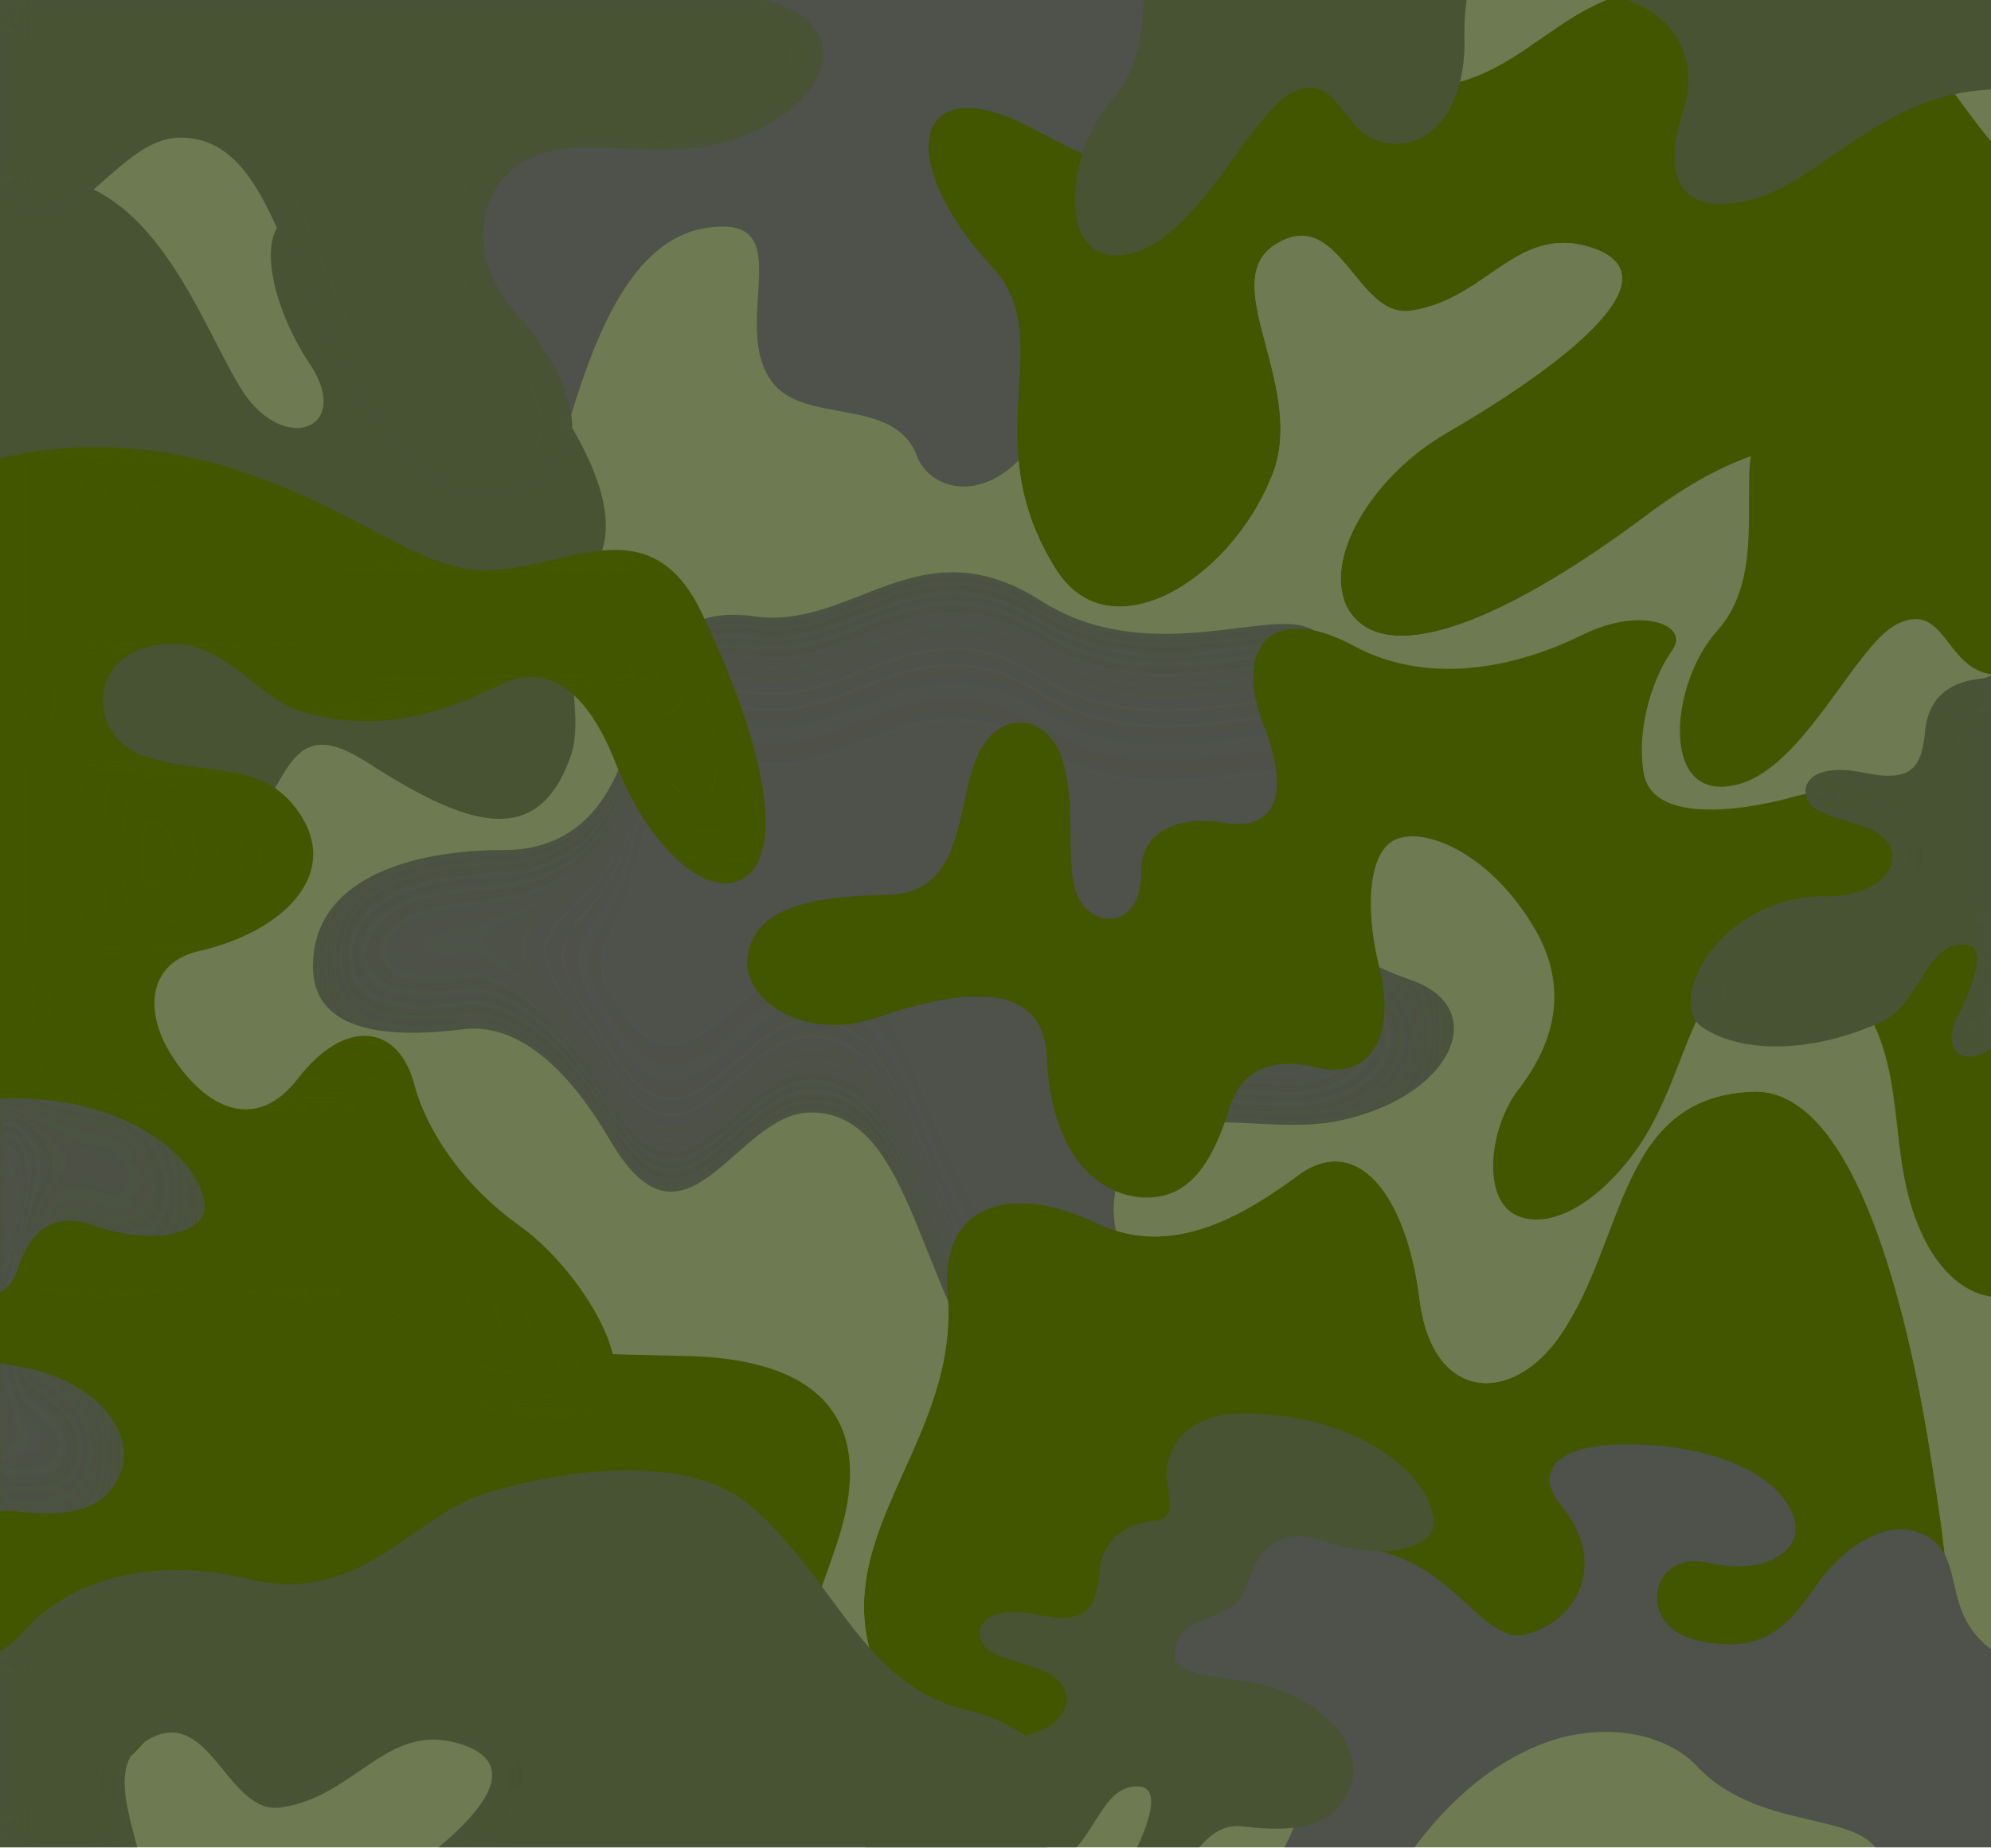
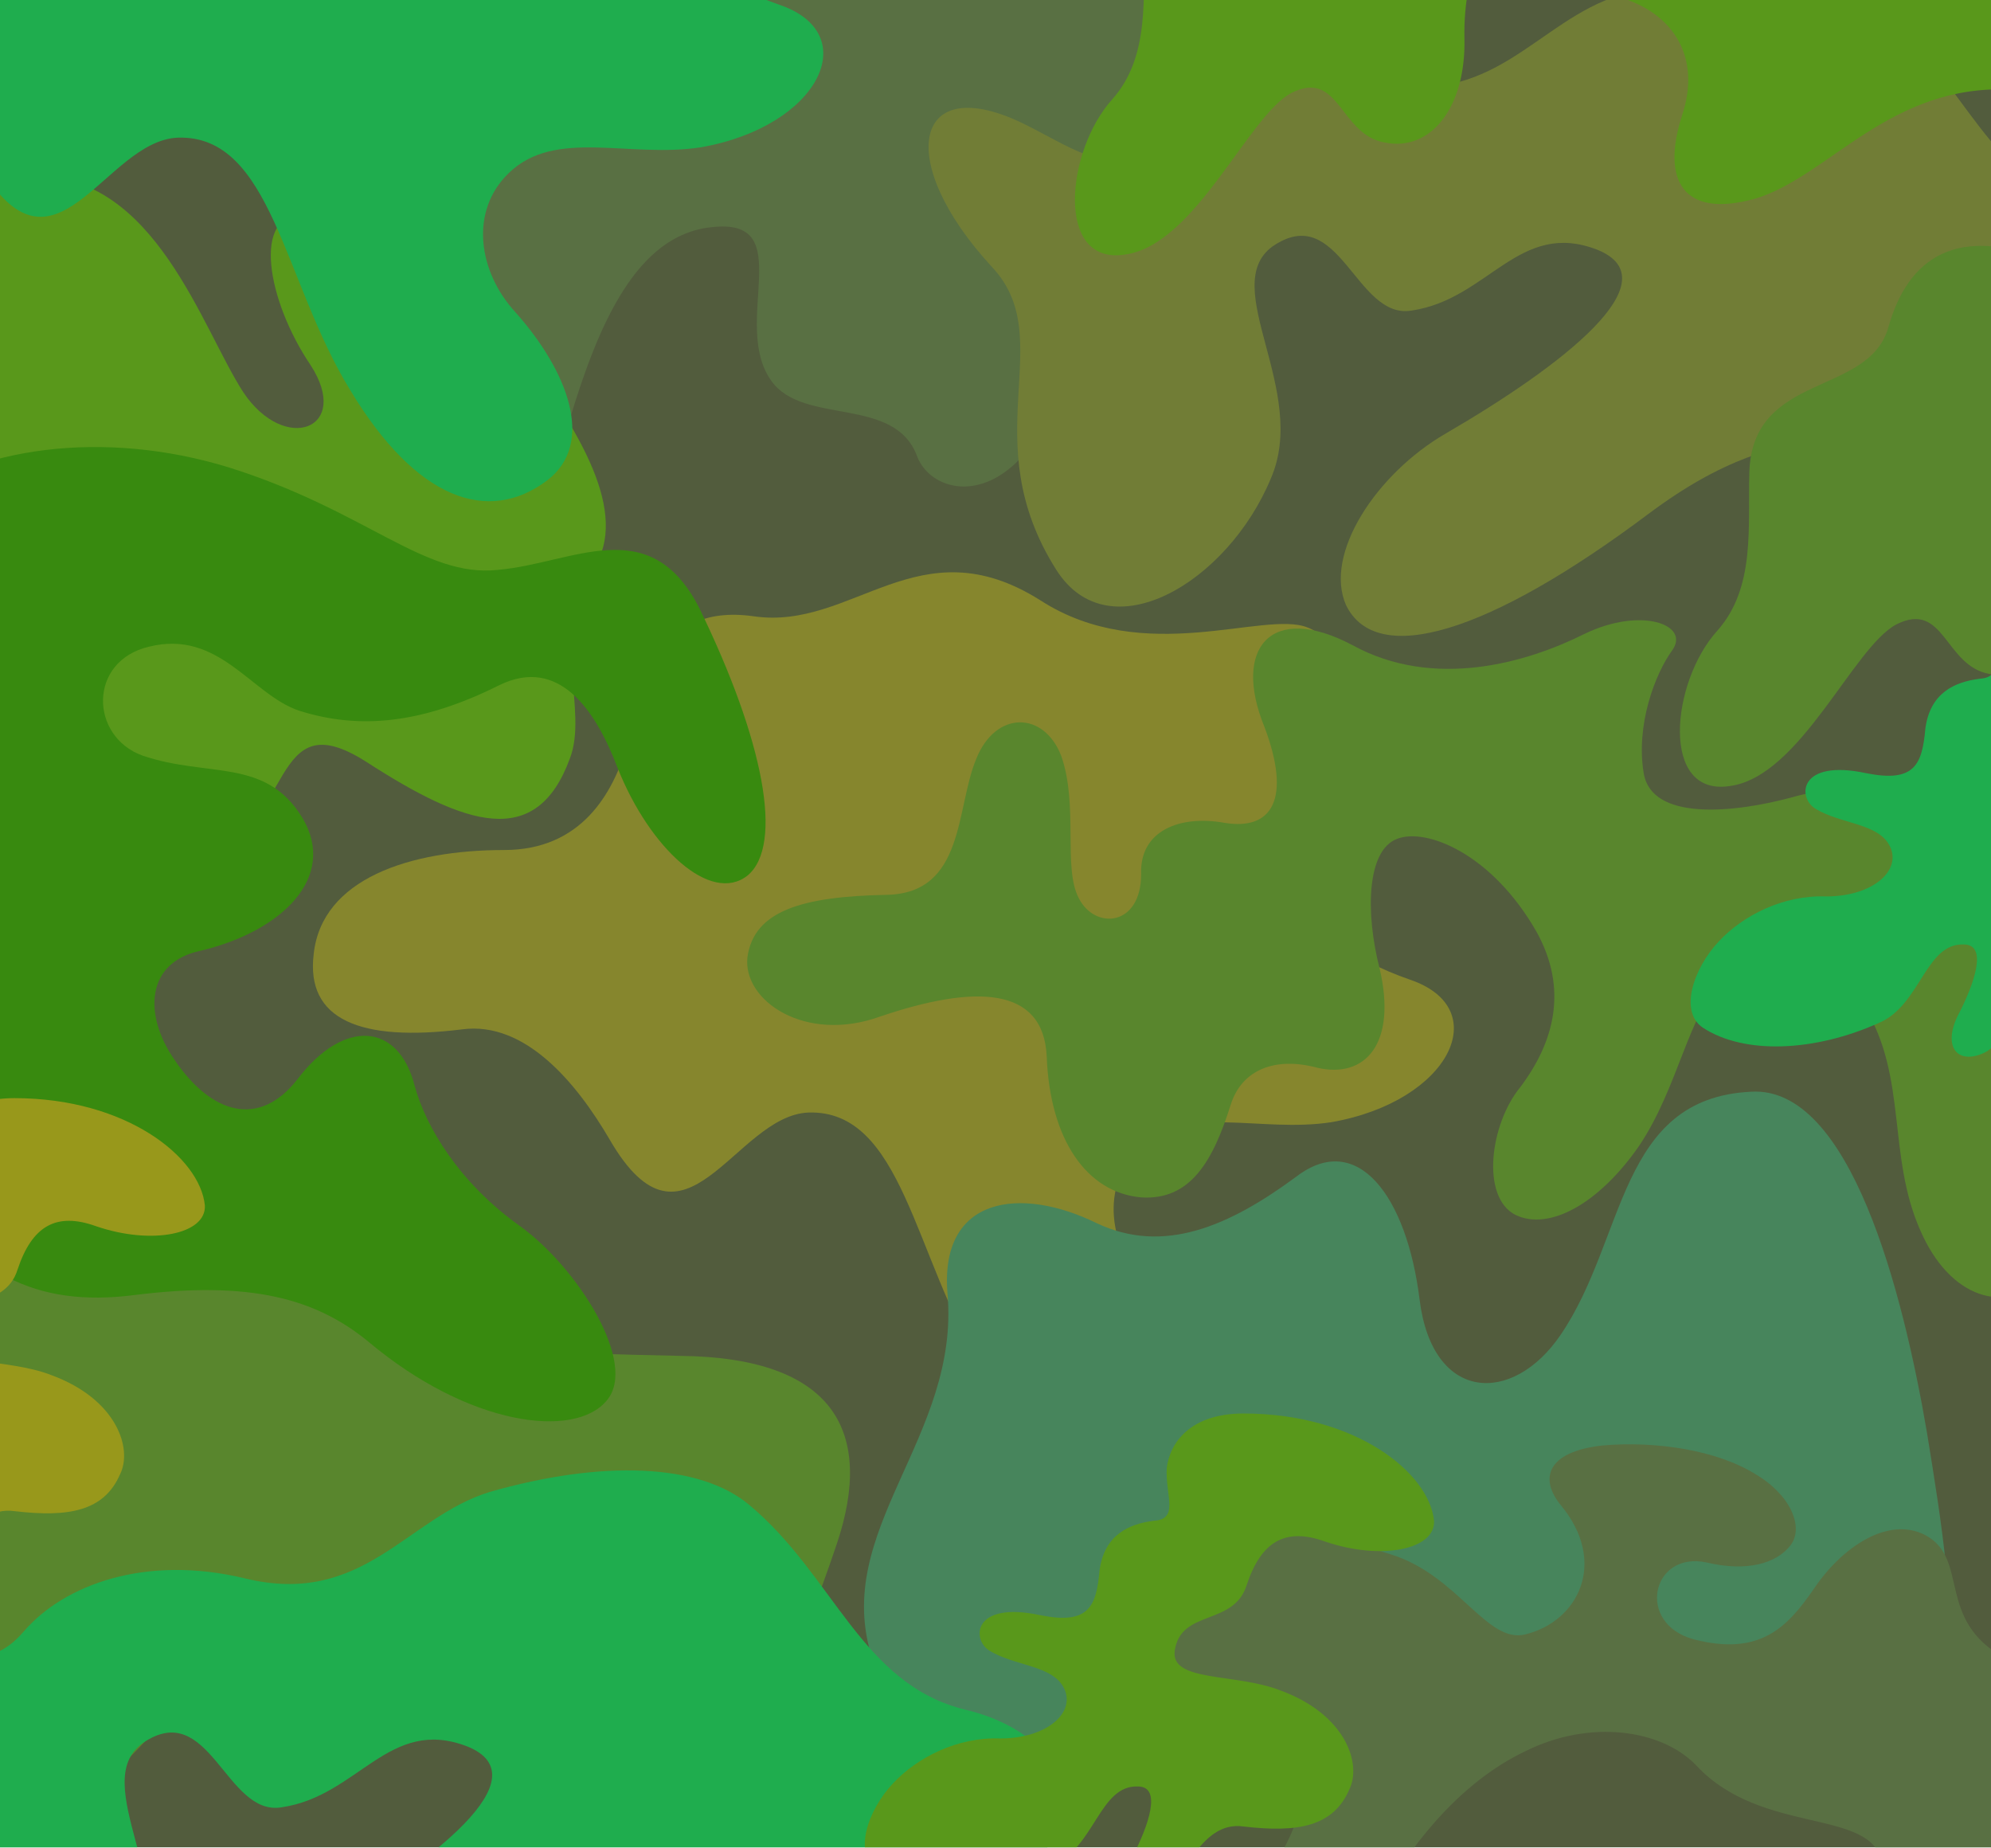
<svg xmlns="http://www.w3.org/2000/svg" xmlns:xlink="http://www.w3.org/1999/xlink" version="1.1" viewBox="0 0 1244 1154" preserveAspectRatio="xMidYMid slice">
  <defs>
    <filter id="F1">
      <feImage xlink:href="camo_ptn_s.svg" result="img" width="950" height="700" preserveAspectRatio="xMinYMin slice" />
      <feColorMatrix in="img" result="hue" type="hueRotate" values="90" />
      <feColorMatrix in="SourceGraphic" result="path" type="hueRotate" values="90" />
      <feComposite in="hue" in2="path" operator="atop" />
    </filter>
    <filter id="F2">
      <feImage xlink:href="camo_ptn_s.svg" result="img" width="950" height="700" preserveAspectRatio="xMinYMid slice" />
      <feColorMatrix in="img" result="hue" type="hueRotate" values="90" />
      <feColorMatrix in="hue" result="sat" type="saturate" values="0.6" />
      <feColorMatrix in="SourceGraphic" result="p" type="hueRotate" values="90" />
      <feColorMatrix in="p" result="psat" type="saturate" values="0.5" />
      <feComposite in="sat" in2="psat" operator="atop" />
    </filter>
    <filter id="F3">
      <feImage xlink:href="camo_ptn_s.svg" result="img" width="950" height="700" preserveAspectRatio="xMinYMax slice" />
      <feColorMatrix in="img" result="hue" type="hueRotate" values="90" />
      <feColorMatrix in="hue" result="sat" type="saturate" values="0.1" />
      <feColorMatrix in="SourceGraphic" result="p" type="hueRotate" values="90" />
      <feColorMatrix in="p" result="psat" type="saturate" values="0.5" />
      <feComposite in="sat" in2="psat" operator="atop" />
    </filter>
    <filter id="F4">
      <feImage xlink:href="camo_ptn_s.svg" result="img" width="950" height="700" preserveAspectRatio="xMidYMin slice" />
      <feColorMatrix in="img" result="hue" type="hueRotate" values="90" />
-       <feGaussianBlur in="hue" result="blr" stdDeviation="50 1" />
+       <feGaussianBlur in="hue" result="blr" stdDeviation="30 3" />
      <feColorMatrix in="SourceGraphic" result="p" type="hueRotate" values="90" />
      <feComposite in="blr" in2="p" operator="atop" />
    </filter>
    <filter id="F5">
      <feImage xlink:href="camo_ptn_s.svg" result="img" width="950" height="700" preserveAspectRatio="xMidYMid slice" />
-       <feColorMatrix in="img" result="hue" type="hueRotate" values="90" />
-       <feColorMatrix in="hue" result="sat" type="saturate" values="0.1" />
-       <feGaussianBlur in="sat" result="blr" stdDeviation="1 50" />
+       <feColorMatrix in="img" result="hue" type="hueRotate" values="70" />
+       <feColorMatrix in="hue" result="sat" type="saturate" values="0.3" />
+       <feGaussianBlur in="sat" result="blr" stdDeviation="0 10" />
      <feColorMatrix in="SourceGraphic" result="p" type="hueRotate" values="90" />
      <feColorMatrix in="p" result="psat" type="saturate" values="0.5" />
      <feComposite in="blr" in2="psat" operator="atop" />
    </filter>
    <filter id="F6">
      <feImage xlink:href="camo_ptn_s.svg" result="img" width="950" height="700" preserveAspectRatio="xMidYMax slice" />
      <feColorMatrix in="img" result="hue" type="hueRotate" values="90" />
      <feColorMatrix in="hue" result="sat" type="saturate" values="0.6" />
      <feGaussianBlur in="sat" result="blr" stdDeviation="10 10" />
      <feColorMatrix in="SourceGraphic" result="p" type="hueRotate" values="90" />
      <feColorMatrix in="p" result="psat" type="saturate" values="0.5" />
      <feComposite in="blr" in2="psat" operator="atop" />
    </filter>
    <filter id="F7">
      <feImage xlink:href="camo_til.svg" result="til_s" x="90%" y="90%" width="20" height="20" />
      <feTile in="til_s" result="til" />
      <feImage xlink:href="camo_ptn_s.svg" result="img" width="950" height="700" preserveAspectRatio="xMaxYMin slice" />
      <feColorMatrix in="img" result="hue" type="hueRotate" values="90" />
      <feColorMatrix in="SourceGraphic" result="p" type="hueRotate" values="90" />
      <feComposite in="hue" in2="p" result="huep" operator="atop" />
      <feComposite in="huep" in2="til" operator="in" />
    </filter>
    <filter id="F8">
      <feImage xlink:href="camo_til.svg" result="til_s" x="90%" y="15%" width="10" height="10" />
      <feTile in="til_s" result="til" />
      <feImage xlink:href="camo_ptn_s.svg" result="img" width="950" height="700" preserveAspectRatio="xMaxYMin slice" />
      <feColorMatrix in="img" result="hue" type="hueRotate" values="90" />
+       <feColorMatrix in="hue" result="sat" type="saturate" values="0.8" />
      <feColorMatrix in="SourceGraphic" result="p" type="hueRotate" values="90" />
-       <feComposite in="hue" in2="p" result="huep" operator="atop" />
+       <feComposite in="sat" in2="p" result="huep" operator="atop" />
      <feComposite in="huep" in2="til" operator="in" />
    </filter>
+     <path id="L11" d="M 2,765 C 52,799 89,800 120,769 144,745 208,779 253,812 299,845 336,845 425,847 522,848 546,895 523,964 502,1026 458,1151 374,1103 303,1061 318,1002 257,985 203,970 154,1015 101,1076 49,1138 -12,1169 -60,1126 -99,1089 -122,1029 -80,981 -37,932 -12,884 -48,868 -104,843 -134,806 -107,767 -86,738 -41,736 2,765 Z" />
+     <path id="L10" d="M -59,306 C -79,246 -38,232 -40,176 -41,132 -13,110 21,110 97,109 126,205 152,245 178,284 220,268 194,228 167,188 157,133 190,134 223,135 281,162 320,213 364,270 393,321 371,355 343,399 368,443 356,474 335,531 291,516 229,476 168,437 185,515 126,539 71,562 63,460 27,494 -35,554 -109,543 -72,474 -41,416 -35,379 -59,306 Z" />
+     <path id="L9" d="M 467,-52 C 581,-75 669,-41 724,5 783,55 790,100 759,129 719,167 745,238 707,268 685,285 665,253 643,280 615,316 581,306 573,285 559,247 502,266 482,238 456,202 500,135 444,142 398,147 374,202 356,262 343,308 309,301 283,248 261,203 259,146 279,108 297,73 343,67 378,40 413,12 387,-36 467,-52 Z" />
+     <path id="L8-2" d="M 650,375 C 715,417 790,381 817,392 845,402 819,457 809,493 796,539 806,586 881,612 934,630 906,688 832,701 787,708 741,689 712,717 687,741 693,779 716,804 749,841 766,886 736,909 699,937 654,921 613,853 571,785 564,693 505,695 459,697 428,793 381,712 360,676 328,638 289,643 225,651 191,637 196,596 201,549 256,531 315,531 363,531 383,496 392,465 401,433 408,376 471,385 533,394 574,327 650,375 Z" />
+     <path id="L8-1" d="M 256,-234 C 321,-192 396,-228 423,-217 451,-207 425,-152 415,-116 402,-70 412,-23 487,3 540,21 512,79 438,92 393,99 347,80 318,108 293,132 299,170 322,195 355,232 372,277 342,300 305,328 260,312 219,244 177,176 170,84 111,86 65,88 34,184 -13,103 -34,67 -66,29 -105,34 -169,42 -203,28 -198,-13 -193,-60 -138,-78 -79,-78 -31,-78 -11,-113 -2,-144 7,-176 14,-233 77,-224 139,-215 180,-282 256,-234 Z" />
+     <path id="L7" d="M 592,808 C 587,747 638,741 685,764 727,784 768,766 810,735 848,706 879,747 887,812 895,876 945,878 975,834 1016,774 1011,686 1094,682 1156,678 1189,807 1204,895 1223,1012 1239,1111 1134,1118 1038,1124 1017,1026 892,1011 809,1000 736,1030 669,1093 616,1143 566,1100 545,1036 519,956 600,898 592,808 Z" />
+     <path id="L6-2" d="M -65,1013 C -31,1030 -10,1048 15,1019 40,990 91,971 153,986 227,1004 254,948 306,932 376,912 437,914 468,940 521,984 538,1052 603,1068 680,1086 700,1165 579,1192 459,1218 415,1188 324,1256 224,1331 154,1352 135,1313 121,1281 154,1231 197,1206 271,1163 339,1110 292,1091 243,1072 224,1122 176,1129 141,1135 131,1060 89,1089 55,1114 112,1179 88,1234 61,1299 -13,1343 -46,1291 -98,1209 -44,1147 -86,1102 -148,1035 -135,978 -65,1013 Z" />
+     <path id="L6-1" d="M 641,78 C 675,95 696,113 721,84 746,55 797,36 859,51 933,69 960,13 1012,-3 1082,-23 1143,-21 1174,5 1227,49 1244,117 1309,133 1386,151 1406,230 1285,257 1165,283 1121,253 1030,321 930,396 860,417 841,378 827,346 860,296 903,271 977,228 1045,175 998,156 949,137 930,187 882,194 847,200 837,125 795,154 761,179 818,244 794,299 767,364 693,408 660,356 608,274 662,212 620,167 558,100 571,43 641,78 Z" />
+     <path id="L5-2" d="M 1720,331 C 1675,305 1630,314 1578,296 1535,281 1553,238 1484,207 1418,179 1346,192 1285,165 1222,138 1192,162 1180,204 1168,248 1095,232 1093,295 1092,329 1097,367 1073,394 1044,426 1037,498 1081,491 1125,485 1158,404 1185,390 1215,375 1215,416 1243,421 1272,427 1294,399 1293,356 1292,310 1311,272 1337,282 1360,291 1363,322 1389,330 1424,340 1441,368 1429,404 1416,444 1429,469 1475,456 1521,442 1559,384 1635,388 1710,391 1779,364 1720,331 Z" />
+     <path id="L5-1" d="M 1342,-1 C 1297,-27 1252,-18 1200,-36 1157,-51 1175,-94 1106,-125 1040,-153 968,-140 907,-167 844,-194 814,-170 802,-128 790,-84 717,-100 715,-37 714,-3 719,35 695,62 666,94 659,166 703,159 747,153 780,72 807,58 837,43 837,84 865,89 894,95 916,67 915,24 914,-22 933,-60 959,-50 982,-41 985,-10 1011,-2 1046,8 1063,36 1051,72 1038,112 1051,137 1097,124 1143,110 1181,52 1257,56 1332,59 1401,32 1342,-1 Z" />
+     <path id="L4" d="M 869,971 C 814,955 808,912 769,925 729,937 744,981 722,1016 695,1060 693,1100 719,1109 748,1118 766,1065 792,1073 827,1084 816,1130 802,1155 785,1186 753,1193 704,1197 669,1200 644,1227 647,1279 650,1325 689,1350 748,1338 795,1329 821,1276 848,1216 875,1155 913,1113 953,1094 993,1074 1038,1080 1060,1103 1101,1147 1170,1129 1176,1164 1185,1218 1139,1264 1180,1284 1228,1306 1260,1259 1314,1238 1370,1218 1365,1149 1291,1148 1257,1148 1234,1125 1256,1101 1281,1073 1274,1047 1253,1036 1209,1012 1231,974 1203,959 1180,947 1151,966 1133,993 1117,1016 1100,1035 1058,1024 1022,1014 1032,969 1066,976 1091,982 1110,977 1119,965 1127,954 1119,934 1097,921 1073,906 1035,900 1001,903 966,907 962,924 975,940 1005,976 986,1013 953,1021 929,1027 911,984 869,971 Z" />
+     <path id="L3" d="M 143,292 C 65,268 -16,279 -63,316 -110,351 -97,404 -59,446 -15,494 -5,531 -34,570 -70,618 -83,683 -51,739 -20,795 22,817 84,809 156,800 197,811 230,838 293,891 359,899 379,875 399,852 361,792 325,766 287,739 266,704 259,678 249,639 215,636 186,674 162,705 132,696 109,662 89,633 92,601 125,594 176,582 211,548 189,511 166,473 130,486 89,472 56,460 55,413 93,404 137,393 157,434 187,444 225,456 264,452 312,428 349,410 372,443 386,480 406,530 444,565 467,547 490,528 477,462 437,380 406,319 358,352 311,356 265,361 229,319 143,292 Z" />
+     <path id="L2" d="M 554,559 C 501,560 471,569 467,598 464,625 503,652 550,635 609,615 652,616 654,660 656,712 679,745 713,748 744,750 758,725 769,690 776,668 797,660 823,667 853,674 873,652 862,605 853,570 854,531 873,524 891,517 932,533 960,582 980,618 971,651 950,679 931,702 925,748 947,759 968,769 999,752 1024,716 1049,679 1055,632 1077,612 1099,592 1138,585 1165,629 1192,673 1179,722 1200,769 1218,810 1252,823 1282,797 1315,770 1289,693 1331,673 1381,650 1406,617 1409,574 1413,524 1368,502 1328,534 1293,563 1257,561 1216,533 1176,504 1157,487 1120,498 1083,508 1032,513 1027,483 1022,453 1034,421 1045,406 1056,390 1025,379 990,396 954,414 896,431 845,403 794,376 770,405 790,454 807,499 795,519 765,514 737,509 712,519 713,546 713,579 684,581 674,561 664,542 674,503 663,472 652,444 622,444 610,474 597,505 603,558 554,559 Z" />
+     <path id="L1-3" d="M 1293,357 C 1260,357 1247,375 1245,391 1244,408 1253,423 1237,424 1221,426 1206,433 1203,455 1201,478 1196,489 1166,483 1124,474 1123,498 1134,505 1150,515 1174,514 1181,529 1188,544 1170,560 1141,560 1114,559 1089,572 1074,588 1058,605 1049,632 1064,642 1090,659 1134,657 1174,639 1200,628 1203,589 1227,590 1242,590 1234,614 1223,635 1214,654 1223,665 1239,658 1256,651 1265,611 1293,615 1327,619 1349,615 1359,592 1367,576 1357,545 1316,530 1288,519 1247,525 1250,505 1254,479 1287,490 1295,464 1304,437 1319,428 1344,437 1379,449 1413,442 1412,424 1409,394 1363,357 1293,357 Z" />
+     <path id="L1-2" d="M 777,883 C 744,883 731,901 729,917 728,934 737,949 721,950 705,952 690,959 687,981 685,1004 680,1015 650,1009 608,1000 607,1024 618,1031 634,1041 658,1040 665,1055 672,1070 654,1086 625,1086 598,1085 573,1098 558,1114 542,1131 533,1158 548,1168 574,1185 618,1183 658,1165 684,1154 687,1115 711,1116 726,1116 718,1140 707,1161 698,1180 707,1191 723,1184 740,1177 749,1137 777,1141 811,1145 833,1141 843,1118 851,1102 841,1071 800,1056 772,1045 731,1051 734,1031 738,1005 771,1016 779,990 788,963 803,954 828,963 863,975 897,968 896,950 893,920 847,883 777,883 Z" />
+     <path id="L1-1" d="M 9,686 C -24,686 -37,704 -39,720 -40,737 -31,752 -47,753 -63,755 -78,762 -81,784 -83,807 -88,818 -118,812 -160,803 -161,827 -150,834 -134,844 -110,843 -103,858 -96,873 -114,889 -143,889 -170,888 -195,901 -210,917 -226,934 -235,961 -220,971 -194,988 -150,986 -110,968 -84,957 -81,918 -57,919 -42,919 -50,943 -61,964 -70,983 -61,994 -45,987 -28,980 -19,940 9,944 43,948 65,944 75,921 83,905 73,874 32,859 4,848 -37,854 -34,834 -30,808 3,819 11,793 20,766 35,757 60,766 95,778 129,771 128,753 125,723 79,686 9,686 Z" />
  </defs>
-   <rect fill="hsl(80,20%,40%)" width="1244" height="1154" />
-   <g fill="hsl(0,25%,35%)">
-     <path id="L11" filter="url(#F1)" d="M 2,765 C 52,799 89,800 120,769 144,745 208,779 253,812 299,845 336,845 425,847 522,848 546,895 523,964 502,1026 458,1151 374,1103 303,1061 318,1002 257,985 203,970 154,1015 101,1076 49,1138 -12,1169 -60,1126 -99,1089 -122,1029 -80,981 -37,932 -12,884 -48,868 -104,843 -134,806 -107,767 -86,738 -41,736 2,765 Z" />
-     <path id="L10" filter="url(#F2)" d="M -59,306 C -79,246 -38,232 -40,176 -41,132 -13,110 21,110 97,109 126,205 152,245 178,284 220,268 194,228 167,188 157,133 190,134 223,135 281,162 320,213 364,270 393,321 371,355 343,399 368,443 356,474 335,531 291,516 229,476 168,437 185,515 126,539 71,562 63,460 27,494 -35,554 -109,543 -72,474 -41,416 -35,379 -59,306 Z" />
-     <path id="L9" filter="url(#F3)" d="M 467,-52 C 581,-75 669,-41 724,5 783,55 790,100 759,129 719,167 745,238 707,268 685,285 665,253 643,280 615,316 581,306 573,285 559,247 502,266 482,238 456,202 500,135 444,142 398,147 374,202 356,262 343,308 309,301 283,248 261,203 259,146 279,108 297,73 343,67 378,40 413,12 387,-36 467,-52 Z" />
-     <path id="L8-2" filter="url(#F5)" d="M 650,375 C 715,417 790,381 817,392 845,402 819,457 809,493 796,539 806,586 881,612 934,630 906,688 832,701 787,708 741,689 712,717 687,741 693,779 716,804 749,841 766,886 736,909 699,937 654,921 613,853 571,785 564,693 505,695 459,697 428,793 381,712 360,676 328,638 289,643 225,651 191,637 196,596 201,549 256,531 315,531 363,531 383,496 392,465 401,433 408,376 471,385 533,394 574,327 650,375 Z" />
-     <path id="L8-1" filter="url(#F6)" d="M 256,-234 C 321,-192 396,-228 423,-217 451,-207 425,-152 415,-116 402,-70 412,-23 487,3 540,21 512,79 438,92 393,99 347,80 318,108 293,132 299,170 322,195 355,232 372,277 342,300 305,328 260,312 219,244 177,176 170,84 111,86 65,88 34,184 -13,103 -34,67 -66,29 -105,34 -169,42 -203,28 -198,-13 -193,-60 -138,-78 -79,-78 -31,-78 -11,-113 -2,-144 7,-176 14,-233 77,-224 139,-215 180,-282 256,-234 Z" />
-     <path id="L7" filter="url(#F7)" d="M 592,808 C 587,747 638,741 685,764 727,784 768,766 810,735 848,706 879,747 887,812 895,876 945,878 975,834 1016,774 1011,686 1094,682 1156,678 1189,807 1204,895 1223,1012 1239,1111 1134,1118 1038,1124 1017,1026 892,1011 809,1000 736,1030 669,1093 616,1143 566,1100 545,1036 519,956 600,898 592,808 Z" />
-     <path id="L6-2" filter="url(#F6)" d="M -65,1013 C -31,1030 -10,1048 15,1019 40,990 91,971 153,986 227,1004 254,948 306,932 376,912 437,914 468,940 521,984 538,1052 603,1068 680,1086 700,1165 579,1192 459,1218 415,1188 324,1256 224,1331 154,1352 135,1313 121,1281 154,1231 197,1206 271,1163 339,1110 292,1091 243,1072 224,1122 176,1129 141,1135 131,1060 89,1089 55,1114 112,1179 88,1234 61,1299 -13,1343 -46,1291 -98,1209 -44,1147 -86,1102 -148,1035 -135,978 -65,1013 Z" />
-     <path id="L6-1" filter="url(#F8)" d="M 641,78 C 675,95 696,113 721,84 746,55 797,36 859,51 933,69 960,13 1012,-3 1082,-23 1143,-21 1174,5 1227,49 1244,117 1309,133 1386,151 1406,230 1285,257 1165,283 1121,253 1030,321 930,396 860,417 841,378 827,346 860,296 903,271 977,228 1045,175 998,156 949,137 930,187 882,194 847,200 837,125 795,154 761,179 818,244 794,299 767,364 693,408 660,356 608,274 662,212 620,167 558,100 571,43 641,78 Z" />
-     <path id="L5-2" filter="url(#F1)" d="M 1720,331 C 1675,305 1630,314 1578,296 1535,281 1553,238 1484,207 1418,179 1346,192 1285,165 1222,138 1192,162 1180,204 1168,248 1095,232 1093,295 1092,329 1097,367 1073,394 1044,426 1037,498 1081,491 1125,485 1158,404 1185,390 1215,375 1215,416 1243,421 1272,427 1294,399 1293,356 1292,310 1311,272 1337,282 1360,291 1363,322 1389,330 1424,340 1441,368 1429,404 1416,444 1429,469 1475,456 1521,442 1559,384 1635,388 1710,391 1779,364 1720,331 Z" />
-     <path id="L5-1" filter="url(#F2)" d="M 1342,-1 C 1297,-27 1252,-18 1200,-36 1157,-51 1175,-94 1106,-125 1040,-153 968,-140 907,-167 844,-194 814,-170 802,-128 790,-84 717,-100 715,-37 714,-3 719,35 695,62 666,94 659,166 703,159 747,153 780,72 807,58 837,43 837,84 865,89 894,95 916,67 915,24 914,-22 933,-60 959,-50 982,-41 985,-10 1011,-2 1046,8 1063,36 1051,72 1038,112 1051,137 1097,124 1143,110 1181,52 1257,56 1332,59 1401,32 1342,-1 Z" />
-     <path id="L4" filter="url(#F3)" d="M 869,971 C 814,955 808,912 769,925 729,937 744,981 722,1016 695,1060 693,1100 719,1109 748,1118 766,1065 792,1073 827,1084 816,1130 802,1155 785,1186 753,1193 704,1197 669,1200 644,1227 647,1279 650,1325 689,1350 748,1338 795,1329 821,1276 848,1216 875,1155 913,1113 953,1094 993,1074 1038,1080 1060,1103 1101,1147 1170,1129 1176,1164 1185,1218 1139,1264 1180,1284 1228,1306 1260,1259 1314,1238 1370,1218 1365,1149 1291,1148 1257,1148 1234,1125 1256,1101 1281,1073 1274,1047 1253,1036 1209,1012 1231,974 1203,959 1180,947 1151,966 1133,993 1117,1016 1100,1035 1058,1024 1022,1014 1032,969 1066,976 1091,982 1110,977 1119,965 1127,954 1119,934 1097,921 1073,906 1035,900 1001,903 966,907 962,924 975,940 1005,976 986,1013 953,1021 929,1027 911,984 869,971 Z" />
-     <path id="L3" filter="url(#F4)" d="M 143,292 C 65,268 -16,279 -63,316 -110,351 -97,404 -59,446 -15,494 -5,531 -34,570 -70,618 -83,683 -51,739 -20,795 22,817 84,809 156,800 197,811 230,838 293,891 359,899 379,875 399,852 361,792 325,766 287,739 266,704 259,678 249,639 215,636 186,674 162,705 132,696 109,662 89,633 92,601 125,594 176,582 211,548 189,511 166,473 130,486 89,472 56,460 55,413 93,404 137,393 157,434 187,444 225,456 264,452 312,428 349,410 372,443 386,480 406,530 444,565 467,547 490,528 477,462 437,380 406,319 358,352 311,356 265,361 229,319 143,292 Z" />
-     <path id="L2" filter="url(#F1)" d="M 554,559 C 501,560 471,569 467,598 464,625 503,652 550,635 609,615 652,616 654,660 656,712 679,745 713,748 744,750 758,725 769,690 776,668 797,660 823,667 853,674 873,652 862,605 853,570 854,531 873,524 891,517 932,533 960,582 980,618 971,651 950,679 931,702 925,748 947,759 968,769 999,752 1024,716 1049,679 1055,632 1077,612 1099,592 1138,585 1165,629 1192,673 1179,722 1200,769 1218,810 1252,823 1282,797 1315,770 1289,693 1331,673 1381,650 1406,617 1409,574 1413,524 1368,502 1328,534 1293,563 1257,561 1216,533 1176,504 1157,487 1120,498 1083,508 1032,513 1027,483 1022,453 1034,421 1045,406 1056,390 1025,379 990,396 954,414 896,431 845,403 794,376 770,405 790,454 807,499 795,519 765,514 737,509 712,519 713,546 713,579 684,581 674,561 664,542 674,503 663,472 652,444 622,444 610,474 597,505 603,558 554,559 Z" />
-     <path id="L1-3" filter="url(#F6)" d="M 1293,357 C 1260,357 1247,375 1245,391 1244,408 1253,423 1237,424 1221,426 1206,433 1203,455 1201,478 1196,489 1166,483 1124,474 1123,498 1134,505 1150,515 1174,514 1181,529 1188,544 1170,560 1141,560 1114,559 1089,572 1074,588 1058,605 1049,632 1064,642 1090,659 1134,657 1174,639 1200,628 1203,589 1227,590 1242,590 1234,614 1223,635 1214,654 1223,665 1239,658 1256,651 1265,611 1293,615 1327,619 1349,615 1359,592 1367,576 1357,545 1316,530 1288,519 1247,525 1250,505 1254,479 1287,490 1295,464 1304,437 1319,428 1344,437 1379,449 1413,442 1412,424 1409,394 1363,357 1293,357 Z" />
-     <path id="L1-2" filter="url(#F2)" d="M 777,883 C 744,883 731,901 729,917 728,934 737,949 721,950 705,952 690,959 687,981 685,1004 680,1015 650,1009 608,1000 607,1024 618,1031 634,1041 658,1040 665,1055 672,1070 654,1086 625,1086 598,1085 573,1098 558,1114 542,1131 533,1158 548,1168 574,1185 618,1183 658,1165 684,1154 687,1115 711,1116 726,1116 718,1140 707,1161 698,1180 707,1191 723,1184 740,1177 749,1137 777,1141 811,1145 833,1141 843,1118 851,1102 841,1071 800,1056 772,1045 731,1051 734,1031 738,1005 771,1016 779,990 788,963 803,954 828,963 863,975 897,968 896,950 893,920 847,883 777,883 Z" />
-     <path id="L1-1" filter="url(#F5)" d="M 9,686 C -24,686 -37,704 -39,720 -40,737 -31,752 -47,753 -63,755 -78,762 -81,784 -83,807 -88,818 -118,812 -160,803 -161,827 -150,834 -134,844 -110,843 -103,858 -96,873 -114,889 -143,889 -170,888 -195,901 -210,917 -226,934 -235,961 -220,971 -194,988 -150,986 -110,968 -84,957 -81,918 -57,919 -42,919 -50,943 -61,964 -70,983 -61,994 -45,987 -28,980 -19,940 9,944 43,948 65,944 75,921 83,905 73,874 32,859 4,848 -37,854 -34,834 -30,808 3,819 11,793 20,766 35,757 60,766 95,778 129,771 128,753 125,723 79,686 9,686 Z" />
+   <rect fill="hsl(80,20%,30%)" width="1244" height="1154" />
+   <g id="main" fill="hsl(0,25%,35%)">
+     <use xlink:href="#L11" fill="hsl(90,50%,35%)" display="block" />
+     <use xlink:href="#L11" filter="url(#F1)" display="none" />
+     <use xlink:href="#L10" fill="hsl(90,70%,35%)" display="block" />
+     <use xlink:href="#L10" filter="url(#F2)" display="none" />
+     <use xlink:href="#L9" fill="hsl(90,25%,35%)" display="block" />
+     <use xlink:href="#L9" filter="url(#F3)" display="none" />
+     <use xlink:href="#L8-2" fill="hsl(60,50%,35%)" display="block" />
+     <use xlink:href="#L8-2" filter="url(#F5)" display="none" />
+     <use xlink:href="#L8-1" fill="hsl(140,70%,40%)" display="block" />
+     <use xlink:href="#L8-1" filter="url(#F6)" display="none" />
+     <use xlink:href="#L7" fill="hsl(140,30%,40%)" display="block" />
+     <use xlink:href="#L7" filter="url(#F7)" display="none" />
+     <use xlink:href="#L6-2" fill="hsl(140,70%,40%)" display="block" />
+     <use xlink:href="#L6-2" filter="url(#F6)" display="none" />
+     <use xlink:href="#L6-1" fill="hsl(70,40%,35%)" display="block" />
+     <use xlink:href="#L6-1" filter="url(#F8)" display="none" />
+     <use xlink:href="#L5-2" fill="hsl(90,50%,35%)" display="block" />
+     <use xlink:href="#L5-2" filter="url(#F1)" display="none" />
+     <use xlink:href="#L5-1" fill="hsl(90,70%,35%)" display="block" />
+     <use xlink:href="#L5-1" filter="url(#F2)" display="none" />
+     <use xlink:href="#L4" fill="hsl(90,25%,35%)" display="block" />
+     <use xlink:href="#L4" filter="url(#F3)" display="none" />
+     <use xlink:href="#L3" fill="hsl(100,80%,30%)" display="block" />
+     <use xlink:href="#L3" filter="url(#F4)" display="none" />
+     <use xlink:href="#L2" fill="hsl(90,50%,35%)" display="block" />
+     <use xlink:href="#L2" filter="url(#F1)" display="none" />
+     <use xlink:href="#L1-3" fill="hsl(140,70%,40%)" display="block" />
+     <use xlink:href="#L1-3" filter="url(#F6)" display="none" />
+     <use xlink:href="#L1-2" fill="hsl(90,70%,35%)" display="block" />
+     <use xlink:href="#L1-2" filter="url(#F2)" display="none" />
+     <use xlink:href="#L1-1" fill="hsl(60,70%,35%)" display="block" />
+     <use xlink:href="#L1-1" filter="url(#F5)" display="none" />
  </g>
</svg>
